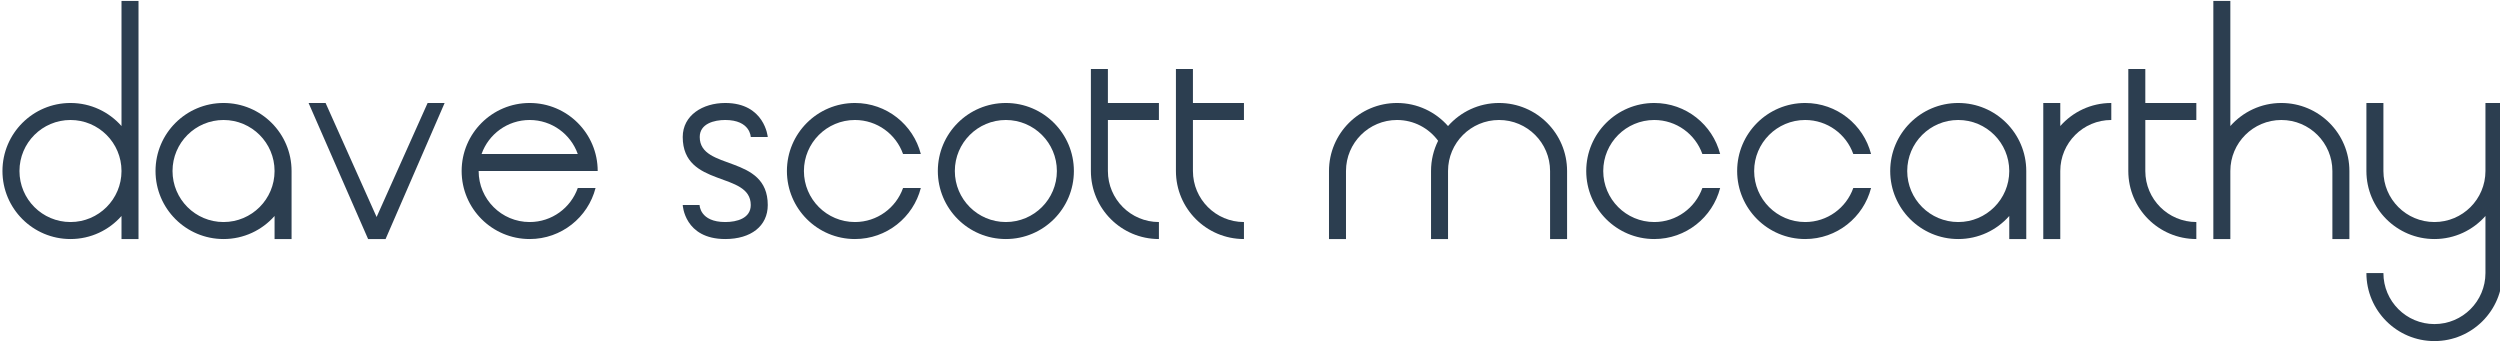
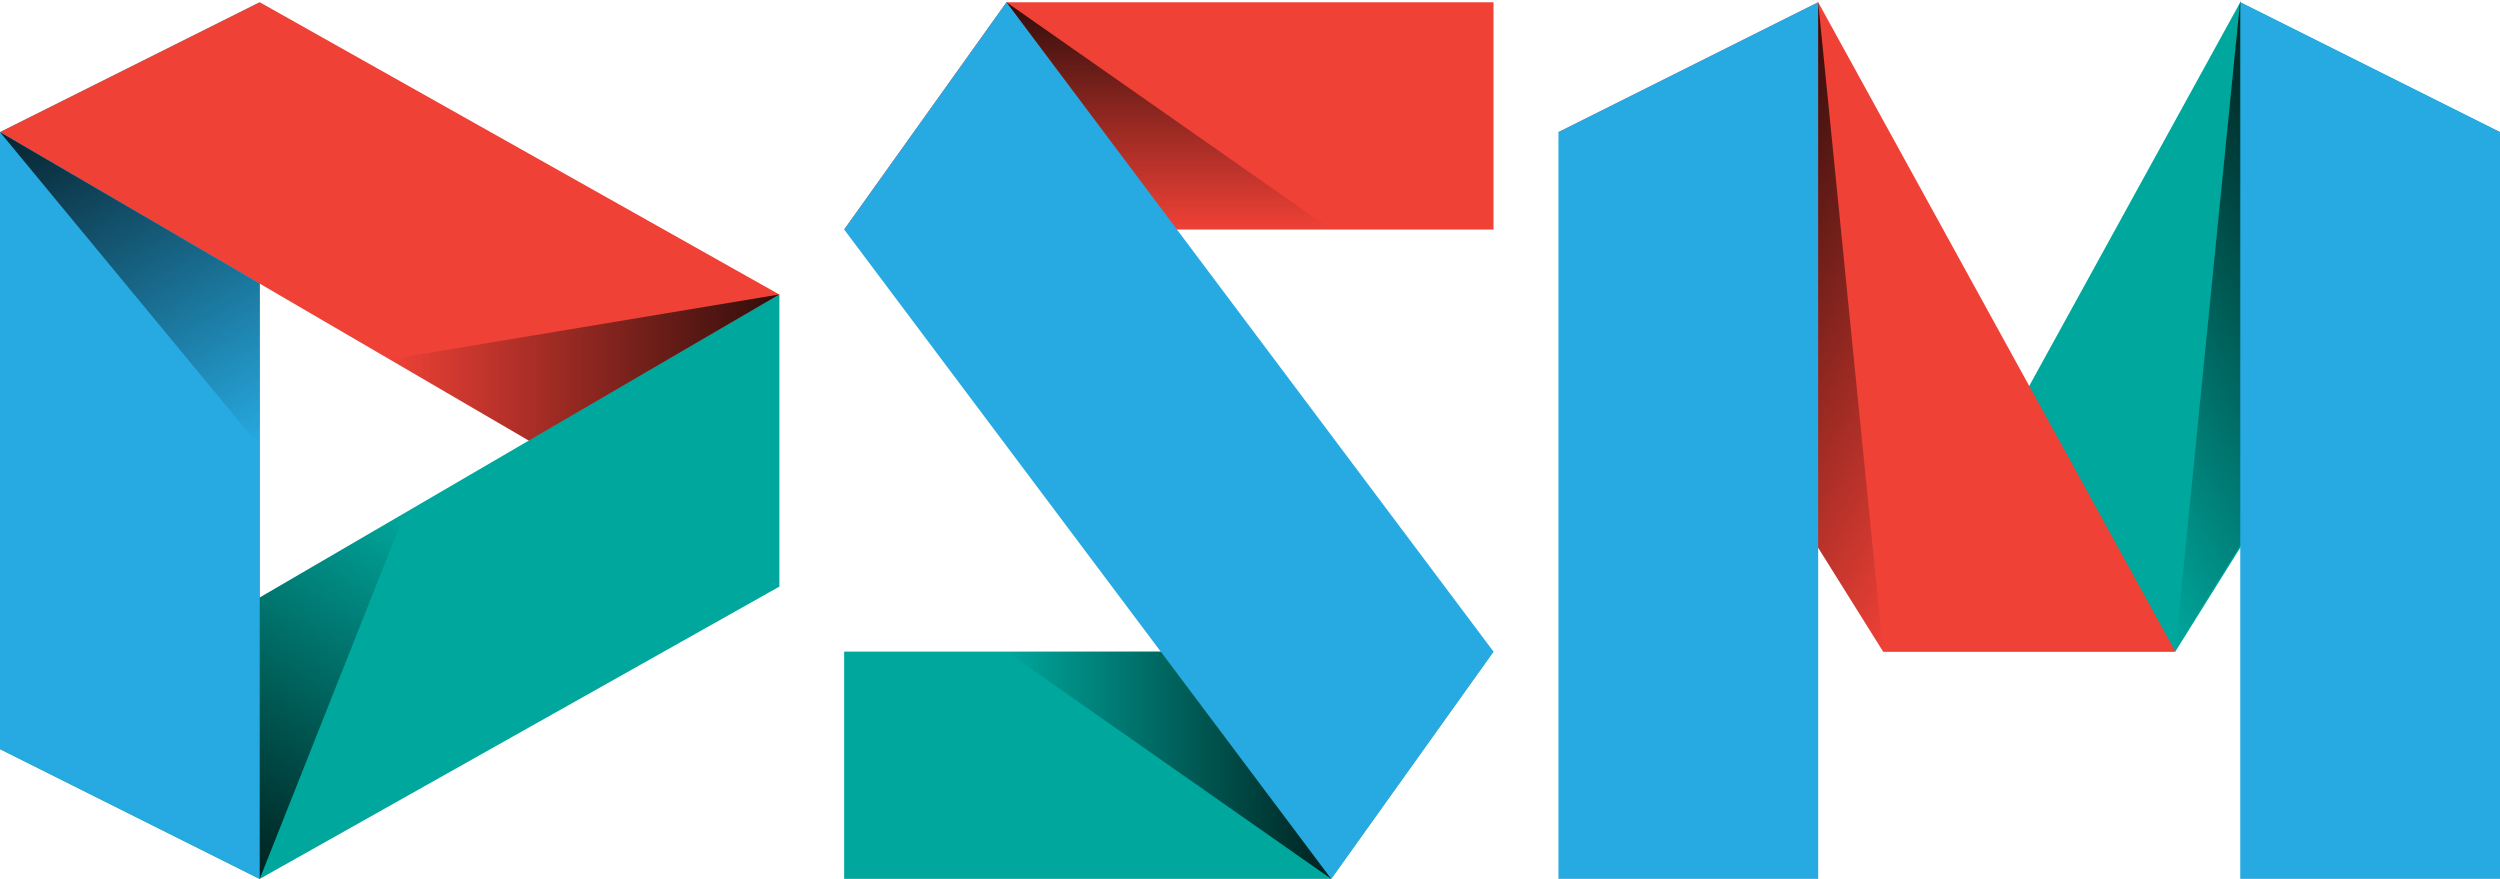
- <svg xmlns="http://www.w3.org/2000/svg" version="1.1" id="Layer_1" x="0px" y="0px" width="1323px" height="180px" viewBox="0 0 1323 180" enable-background="new 0 0 1323 180" xml:space="preserve">
-   <path fill="#2C3E50" d="M118.3,54.5c-19.882,0-36,16.118-36,36s16.118,36,36,36c10.756,0,20.403-4.723,27-12.201V126.5h9v-36  C154.3,70.618,138.182,54.5,118.3,54.5z M118.3,117.5c-14.912,0-27-12.088-27-27s12.088-27,27-27c14.912,0,27,12.088,27,27  S133.212,117.5,118.3,117.5z" />
-   <path fill="#2C3E50" d="M1036.3,54.5c-19.882,0-36,16.118-36,36s16.118,36,36,36c10.756,0,20.403-4.723,27-12.201V126.5h9v-36  C1072.3,70.618,1056.182,54.5,1036.3,54.5z M1036.3,117.5c-14.912,0-27-12.088-27-27s12.088-27,27-27s27,12.088,27,27  S1051.212,117.5,1036.3,117.5z" />
-   <path fill="#2C3E50" d="M900.893,99.5c-3.707,10.484-13.701,18-25.458,18c-14.911,0-27-12.088-27-27s12.089-27,27-27  c11.757,0,21.751,7.515,25.458,18h9.407c-3.996-15.527-18.091-27-34.865-27c-19.882,0-36,16.118-36,36s16.118,36,36,36  c16.774,0,30.869-11.473,34.865-27H900.893z" />
-   <path fill="#2C3E50" d="M980.758,99.5c-3.707,10.484-13.702,18-25.458,18c-14.912,0-27-12.088-27-27s12.088-27,27-27  c11.756,0,21.751,7.515,25.458,18h9.407c-3.996-15.527-18.091-27-34.865-27c-19.882,0-36,16.118-36,36s16.118,36,36,36  c16.774,0,30.869-11.473,34.865-27H980.758z" />
-   <path fill="#2C3E50" d="M477.893,99.5c-3.707,10.484-13.701,18-25.458,18c-14.911,0-27-12.088-27-27s12.089-27,27-27  c11.757,0,21.751,7.515,25.458,18h9.407c-3.996-15.527-18.091-27-34.865-27c-19.882,0-36,16.118-36,36s16.118,36,36,36  c16.774,0,30.869-11.473,34.865-27H477.893z" />
-   <path fill="#2C3E50" d="M64.3,0.5v66.201C57.703,59.222,48.056,54.5,37.3,54.5c-19.882,0-36,16.118-36,36s16.118,36,36,36  c10.756,0,20.403-4.723,27-12.201V126.5h9V0.5H64.3z M37.3,117.5c-14.912,0-27-12.088-27-27s12.088-27,27-27  c14.912,0,27,12.088,27,27S52.212,117.5,37.3,117.5z" />
-   <path fill="#2C3E50" d="M280.3,117.5c-14.912,0-27-12.088-27-27h54h9c0-19.882-16.118-36-36-36c-19.882,0-36,16.118-36,36  s16.118,36,36,36c16.774,0,30.869-11.473,34.865-27h-9.407C302.051,109.984,292.056,117.5,280.3,117.5z M280.3,63.5  c11.756,0,21.751,7.515,25.458,18h-50.916C258.549,71.015,268.544,63.5,280.3,63.5z" />
-   <path fill="#2C3E50" d="M1207.3,54.5c-10.756,0-20.402,4.723-27,12.201V0.5h-9v90v36h9v-36c0-14.912,12.088-27,27-27  s27,12.088,27,27v36h9v-36C1243.3,70.618,1227.182,54.5,1207.3,54.5z" />
-   <path fill="#2C3E50" d="M793.3,54.5c-10.758,0-20.407,4.725-27.004,12.206c-6.595-7.48-16.24-12.206-26.996-12.206  c-19.882,0-36,16.118-36,36v36h9v-36c0-14.912,12.088-27,27-27c8.924,0,16.833,4.331,21.749,11.004  c-2.396,4.82-3.749,10.249-3.749,15.996v36h9v-36c0-14.912,12.088-27,27-27s27,12.088,27,27v36h9v-36  C829.3,70.618,813.183,54.5,793.3,54.5z" />
-   <path fill="#2C3E50" d="M532.3,54.5c-19.883,0-36,16.118-36,36s16.117,36,36,36s36-16.118,36-36S552.183,54.5,532.3,54.5z   M532.3,117.5c-14.912,0-27-12.088-27-27s12.088-27,27-27s27,12.088,27,27S547.212,117.5,532.3,117.5z" />
-   <path fill="#2C3E50" d="M1090.3,66.701V54.5h-9v72h9v-36c0-14.912,12.088-27,27-27v-9C1106.544,54.5,1096.896,59.223,1090.3,66.701z  " />
-   <path fill="#2C3E50" d="M1162.3,63.5v-9h-27v-18h-9v54c0,19.882,16.117,36,36,36v-9c-14.912,0-27-12.088-27-27v-27H1162.3z" />
-   <path fill="#2C3E50" d="M613.3,63.5v-9h-27v-18h-9v54c0,19.882,16.117,36,36,36v-9c-14.912,0-27-12.088-27-27v-27H613.3z" />
-   <path fill="#2C3E50" d="M658.3,63.5v-9h-27v-18h-9v54c0,19.882,16.117,36,36,36v-9c-14.912,0-27-12.088-27-27v-27H658.3z" />
-   <polygon fill="#2C3E50" points="163.3,54.5 194.8,126.5 204.05,126.5 235.3,54.5 226.3,54.5 199.3,114.834 172.3,54.5 " />
-   <path fill="#2C3E50" d="M1315.3,54.5v27v9c0,14.912-12.088,27-27,27s-27-12.088-27-27v-36h-9v36c0,19.882,16.117,36,36,36  c10.756,0,20.403-4.723,27-12.201V144.5c0,14.912-12.088,27-27,27s-27-12.088-27-27h-9c0,19.882,16.117,36,36,36  c19.884,0,36-16.118,36-36v-45v-9v-9v-27H1315.3z" />
-   <path fill="#2C3E50" d="M383.8,63.5c13.334,0,13.5,9,13.5,9h9c0,0-1.583-18-22.5-18c-11.916,0-22.5,6.5-22.5,18c0,27,36,18,36,36  c0,6.999-7.249,9-13.5,9c-13.499,0-13.583-9-13.583-9H361.3c0,0,0.834,18,22.5,18c13.584,0,22.5-6.833,22.5-18c0-27-36-18-36-36  C370.3,65.416,377.967,63.5,383.8,63.5z" />
+ <svg xmlns="http://www.w3.org/2000/svg" version="1.1" id="Layer_1" x="0px" y="0px" width="693px" height="243.625px" viewBox="0 0 693 243.625" enable-background="new 0 0 693 243.625" xml:space="preserve">
+   <polygon fill="#27AAE1" points="72,243.625 0,207.625 0,36.625 72,0.625 " />
+   <polygon fill="#EF4136" points="0,36.625 72,0.625 216,81.625 216,162.625 " />
+   <polygon fill="#00A79D" points="0,207.625 72,243.625 216,162.625 216,81.625 " />
+   <polygon fill="#27AAE1" points="0,36.625 0,207.625 72,243.625 72,78.625 " />
+   <linearGradient id="SVGID_1_" gradientUnits="userSpaceOnUse" x1="360" y1="649.25" x2="468" y2="649.25" gradientTransform="matrix(1 0 0 1 -252 -547.375)">
+     <stop offset="0" style="stop-color:#000000;stop-opacity:0" />
+     <stop offset="1" style="stop-color:#000000" />
+   </linearGradient>
+   <polygon opacity="0.8" fill="url(#SVGID_1_)" enable-background="new    " points="216,81.625 146.571,122.125 108,99.625 " />
+   <linearGradient id="SVGID_2_" gradientUnits="userSpaceOnUse" x1="1818.799" y1="1199.858" x2="1926.65" y2="1199.858" gradientTransform="matrix(-0.5086 0.861 -0.861 -0.5086 2067.893 -815.0612)">
+     <stop offset="0" style="stop-color:#000000;stop-opacity:0" />
+     <stop offset="1" style="stop-color:#000000" />
+   </linearGradient>
+   <polygon opacity="0.8" fill="url(#SVGID_2_)" enable-background="new    " points="72,243.625 72,165.625 112.256,142.143 " />
+   <linearGradient id="SVGID_3_" gradientUnits="userSpaceOnUse" x1="1474.268" y1="231.728" x2="1585.535" y2="231.728" gradientTransform="matrix(-0.4916 -0.8708 0.8708 -0.4916 595.9695 1520.89)">
+     <stop offset="0" style="stop-color:#000000;stop-opacity:0" />
+     <stop offset="1" style="stop-color:#000000" />
+   </linearGradient>
+   <polygon opacity="0.8" fill="url(#SVGID_3_)" enable-background="new    " points="0,36.625 72,78.625 72,123.75 " />
+   <polygon fill="#EF4136" points="414,63.625 234,63.625 279,0.625 414,0.625 " />
+   <polygon fill="#00A79D" points="369,243.625 234,243.625 234,180.625 414,180.625 " />
+   <polygon fill="#27AAE1" points="279,0.625 414,180.625 369,243.625 234,63.625 " />
+   <linearGradient id="SVGID_4_" gradientUnits="userSpaceOnUse" x1="531" y1="759.5" x2="621" y2="759.5" gradientTransform="matrix(1 0 0 1 -252 -547.375)">
+     <stop offset="0" style="stop-color:#000000;stop-opacity:0" />
+     <stop offset="1" style="stop-color:#000000" />
+   </linearGradient>
+   <polygon opacity="0.8" fill="url(#SVGID_4_)" enable-background="new    " points="369,243.625 279,180.625 321.75,180.625 " />
+   <linearGradient id="SVGID_5_" gradientUnits="userSpaceOnUse" x1="576" y1="611" x2="576" y2="548" gradientTransform="matrix(1 0 0 1 -252 -547.375)">
+     <stop offset="0" style="stop-color:#000000;stop-opacity:0" />
+     <stop offset="1" style="stop-color:#000000" />
+   </linearGradient>
+   <polygon opacity="0.8" fill="url(#SVGID_5_)" enable-background="new    " points="279,0.625 326.25,63.625 369,63.625 " />
+   <polygon fill="#00A79D" points="603,180.625 522,180.625 621,0.625 693,36.625 " />
+   <polygon fill="#EF4136" points="432,36.625 504,0.625 603,180.625 522,180.625 " />
+   <polygon fill="#27AAE1" points="693,243.625 621,243.625 621,0.625 693,36.625 " />
+   <polygon fill="#27AAE1" points="504,243.625 432,243.625 432,36.625 504,0.625 " />
+   <linearGradient id="SVGID_6_" gradientUnits="userSpaceOnUse" x1="810.721" y1="664.398" x2="719.279" y2="611.604" gradientTransform="matrix(1 0 0 1 -252 -547.375)">
+     <stop offset="0" style="stop-color:#000000;stop-opacity:0" />
+     <stop offset="1" style="stop-color:#000000" />
+   </linearGradient>
+   <polygon opacity="0.8" fill="url(#SVGID_6_)" enable-background="new    " points="504,0.625 522,180.625 504,151.825 " />
+   <linearGradient id="SVGID_7_" gradientUnits="userSpaceOnUse" x1="2389.722" y1="663.773" x2="2298.279" y2="610.979" gradientTransform="matrix(-1 0 0 1 2956 -547.375)">
+     <stop offset="0" style="stop-color:#000000;stop-opacity:0" />
+     <stop offset="1" style="stop-color:#000000" />
+   </linearGradient>
+   <polygon opacity="0.8" fill="url(#SVGID_7_)" enable-background="new    " points="621,0 603,180 621,151.2 " />
</svg>
